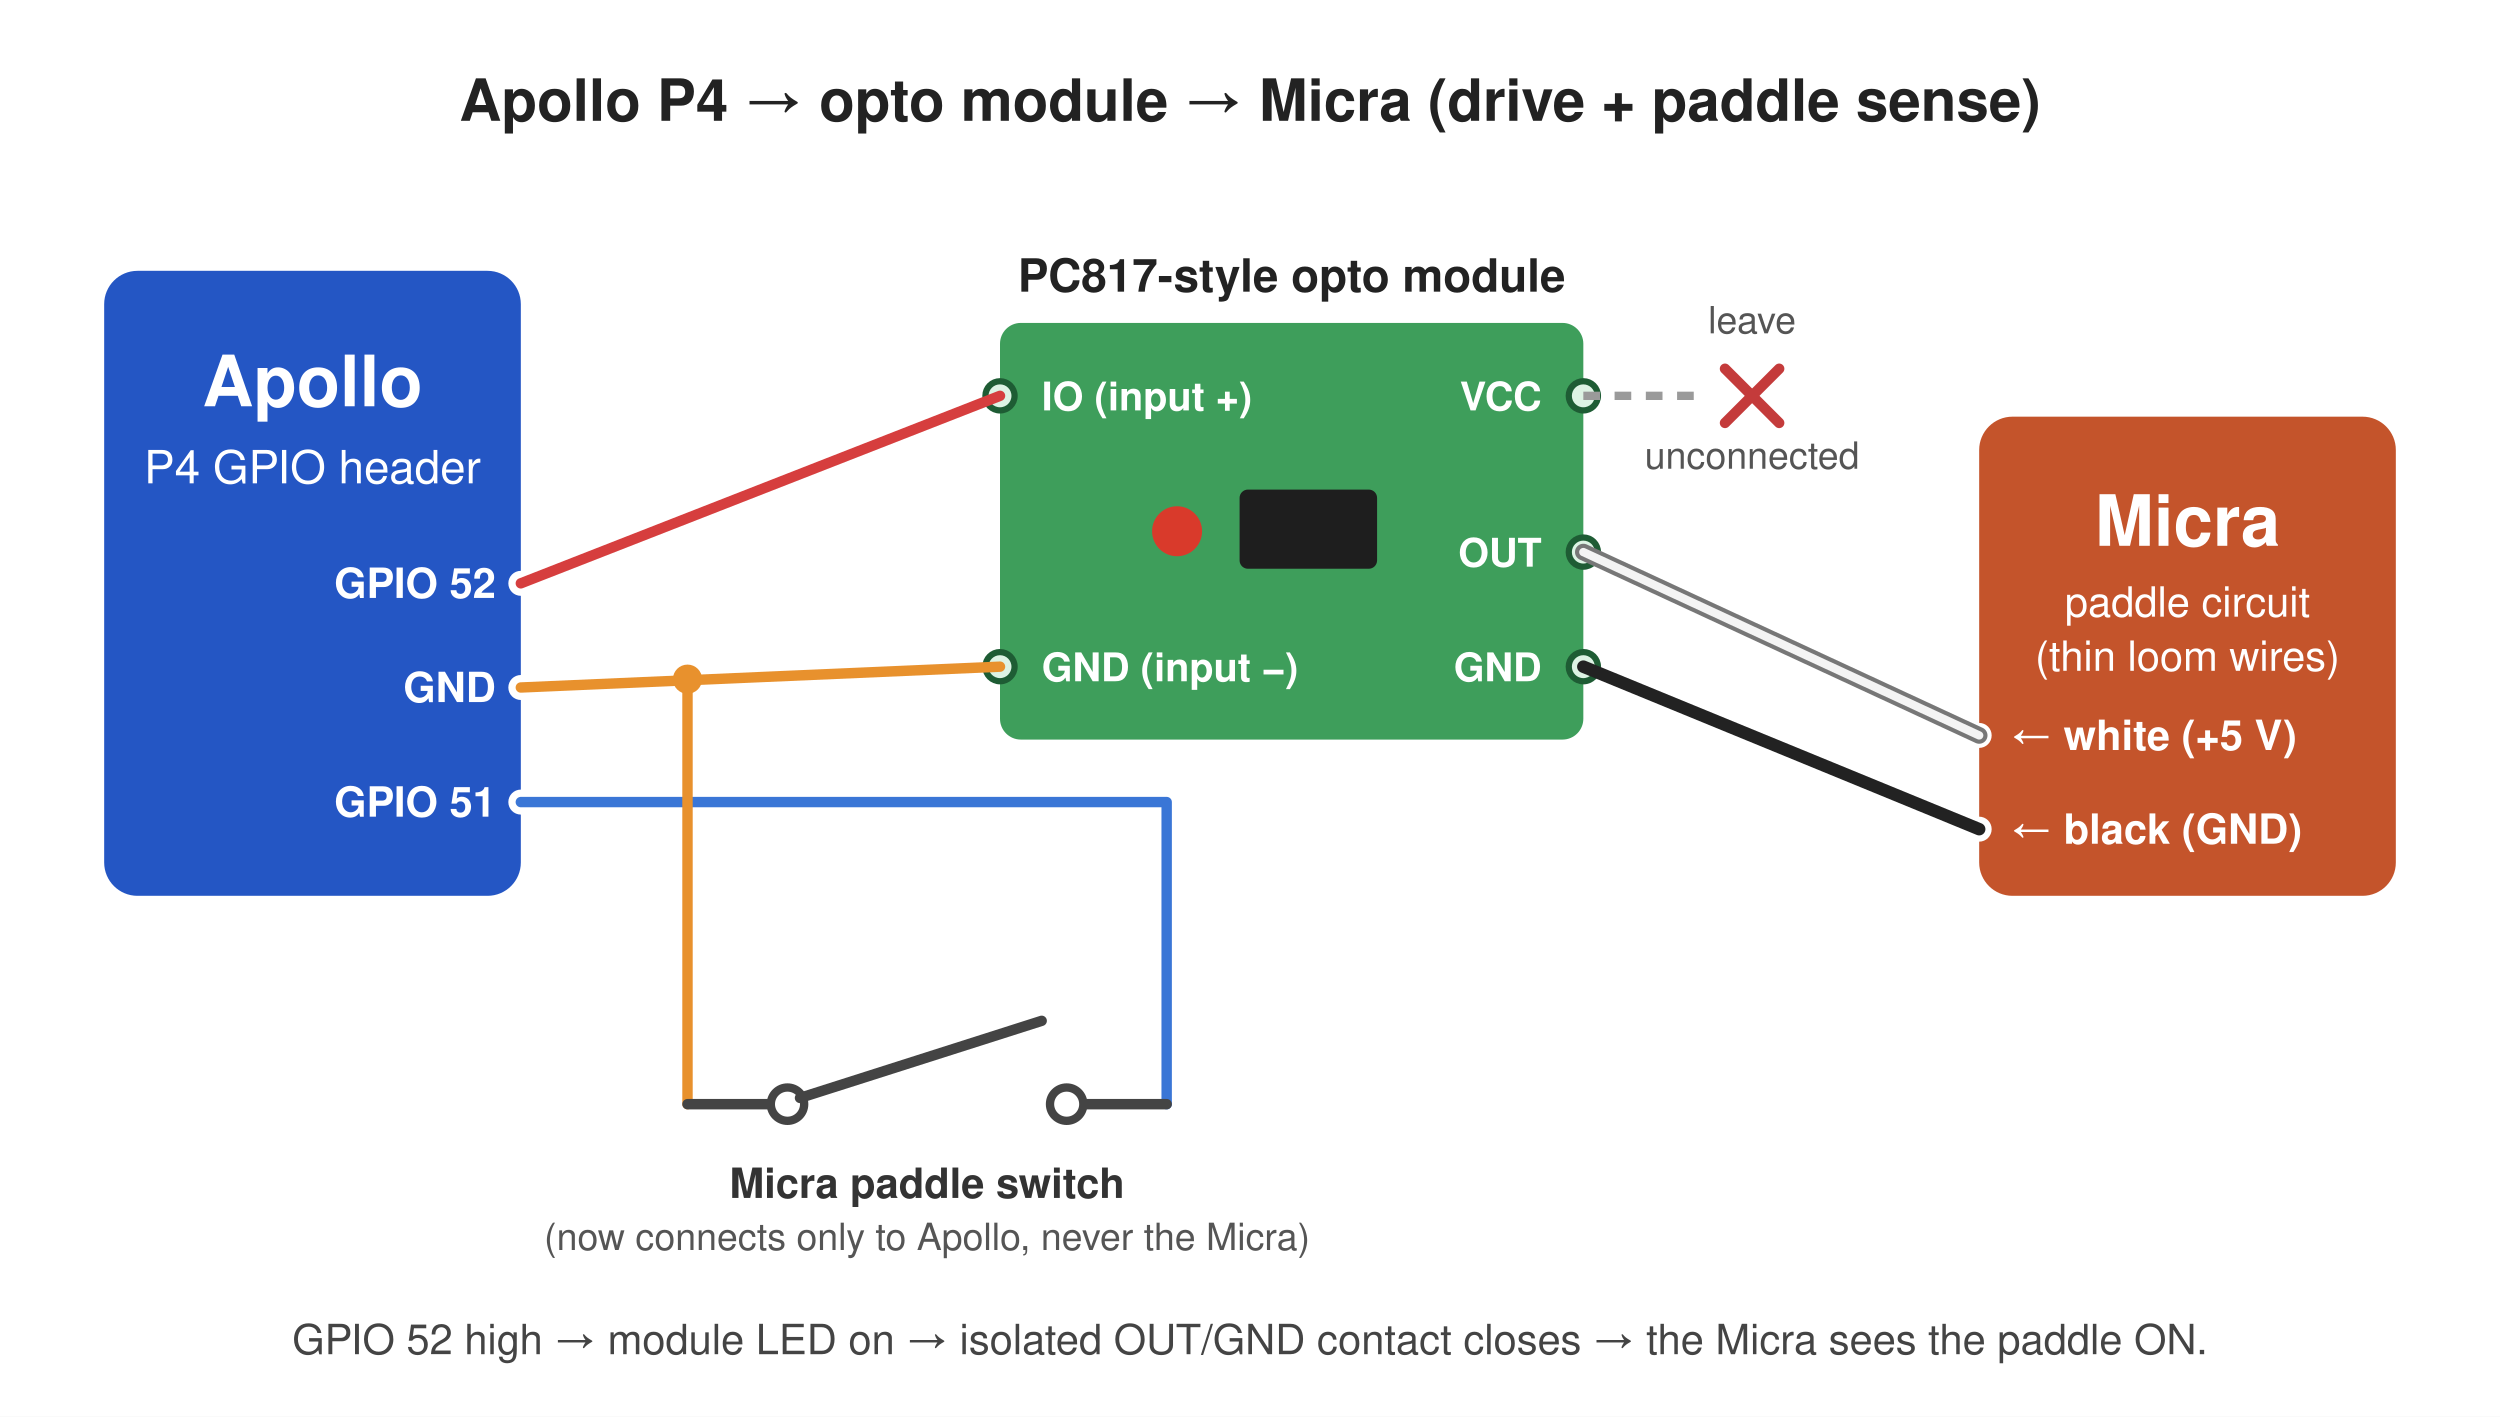
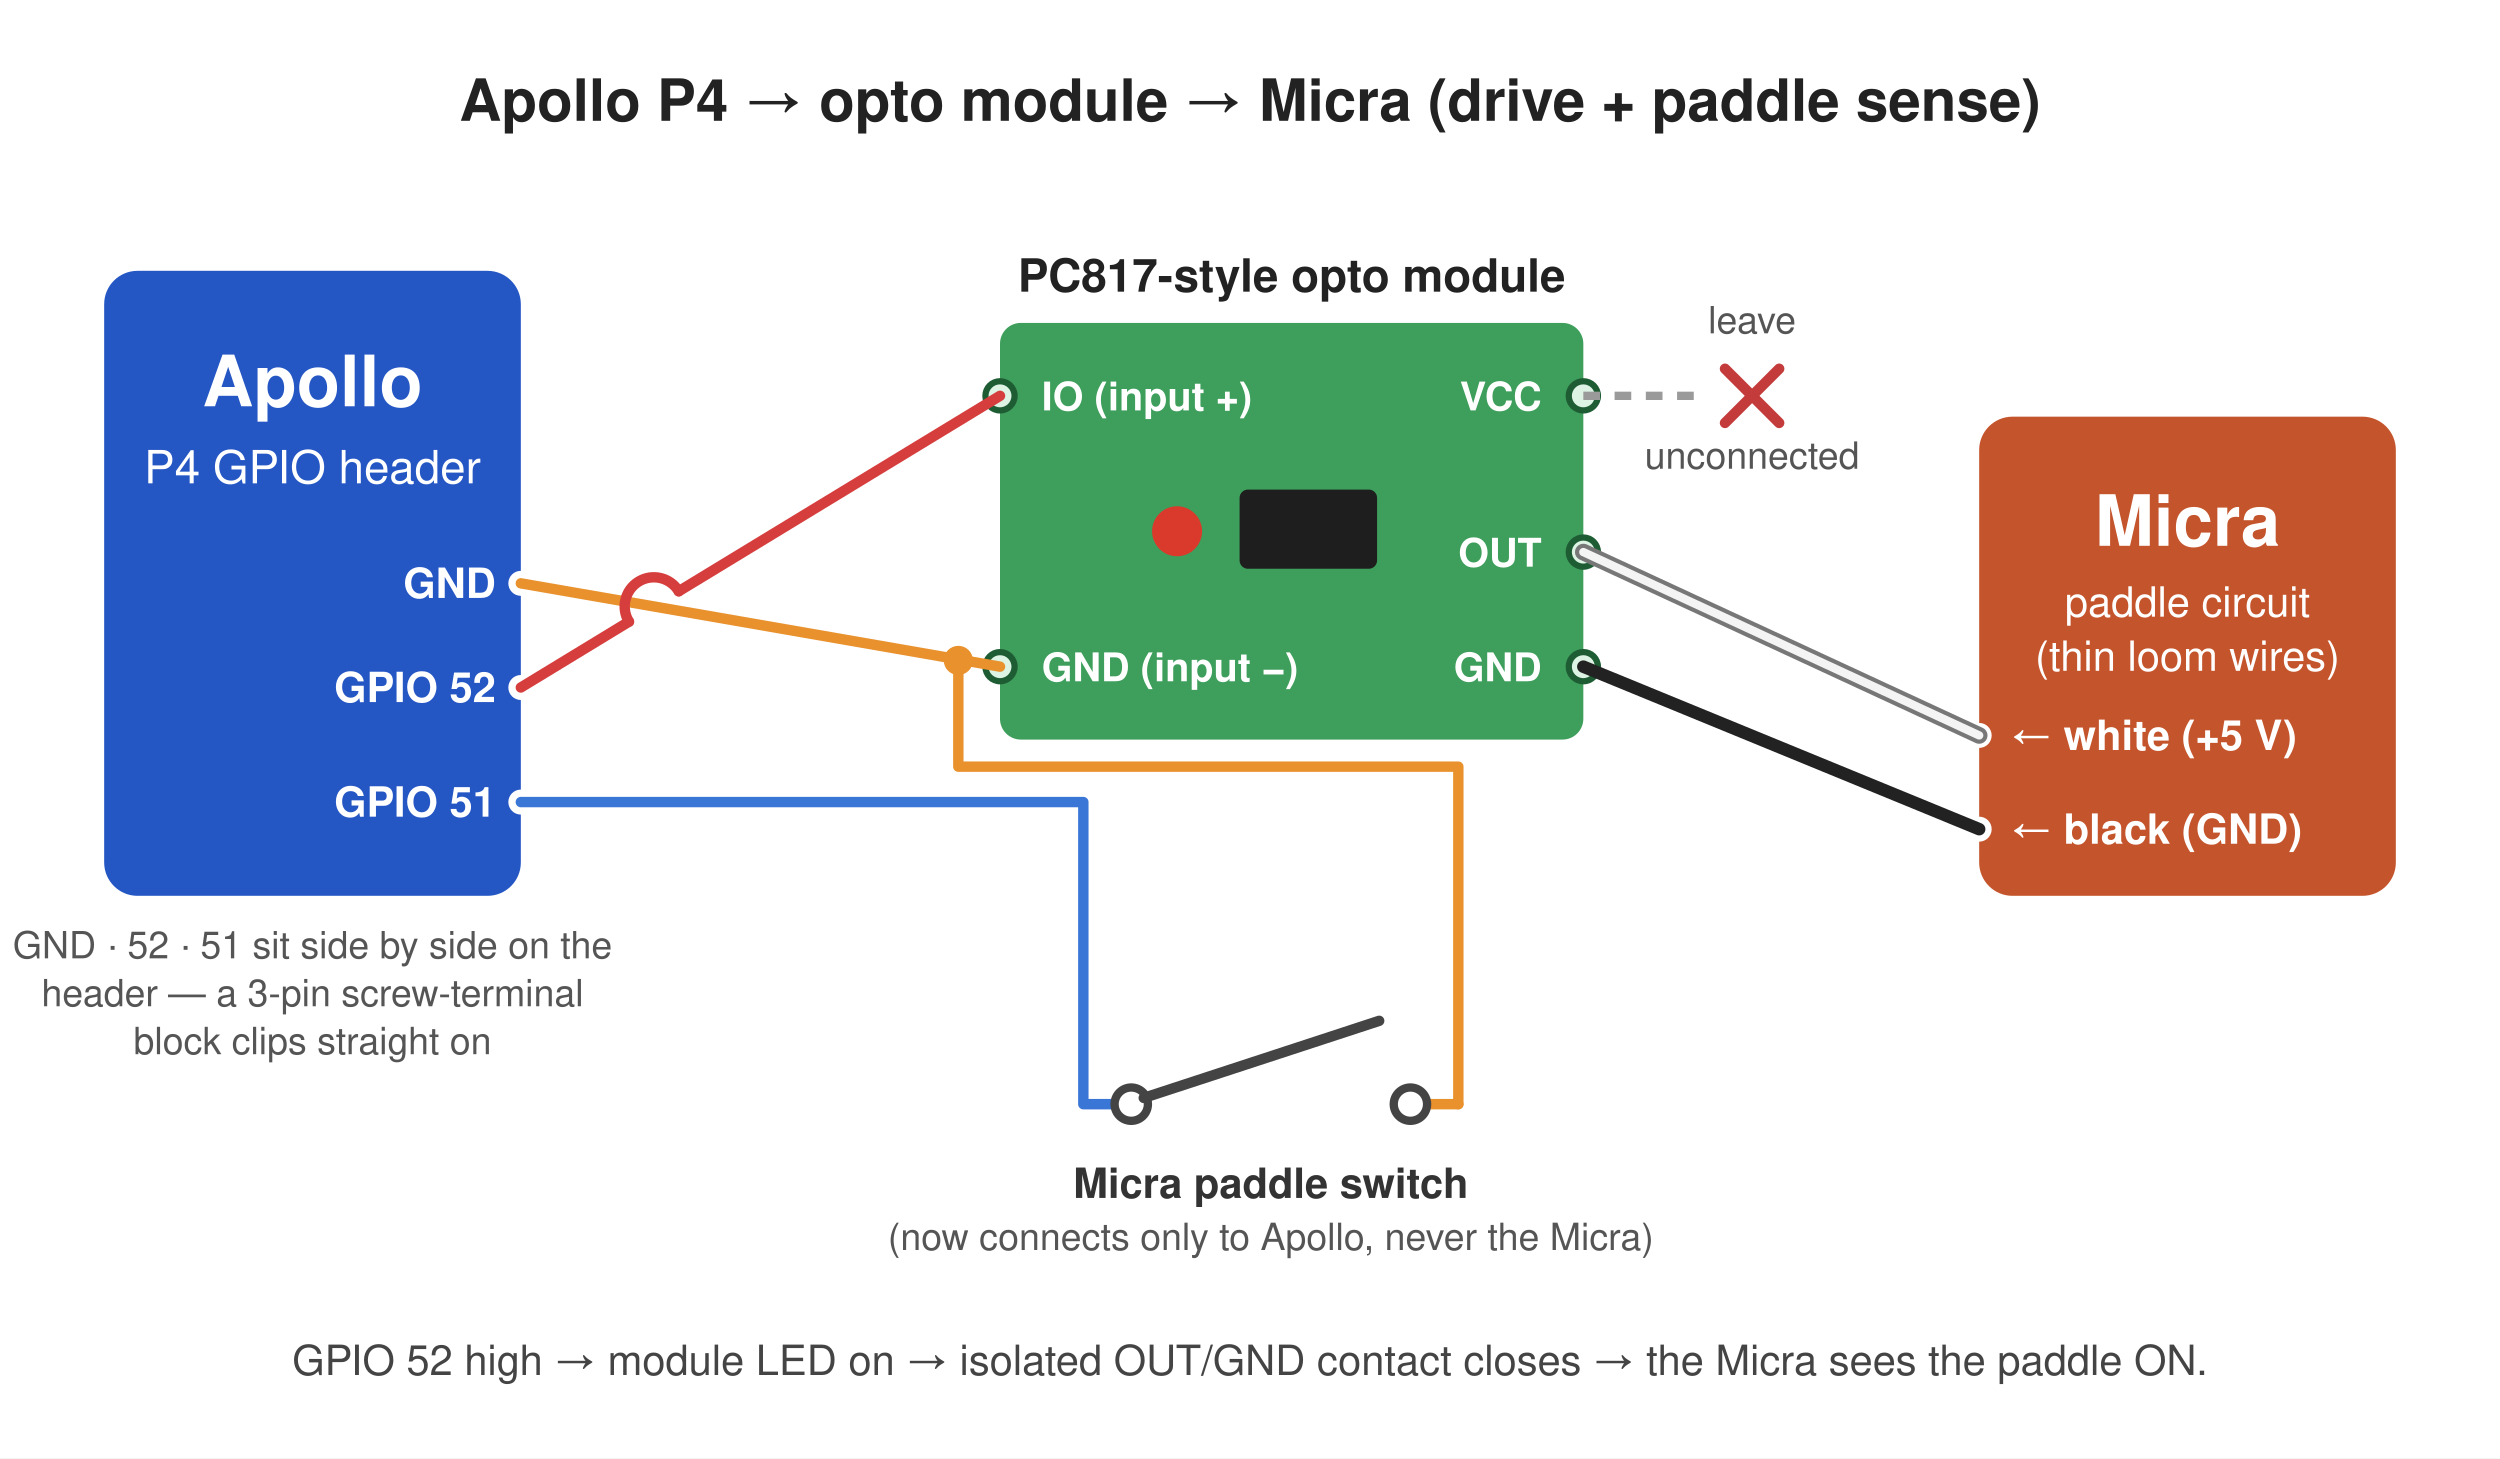
- <svg xmlns="http://www.w3.org/2000/svg" width="1200" height="680" viewBox="0 0 1200 680" font-family="Helvetica, Arial, sans-serif">
-   <rect x="0" y="0" width="1200" height="680" fill="#ffffff" />
+ <svg xmlns="http://www.w3.org/2000/svg" width="1200" height="700" viewBox="0 0 1200 700" font-family="Helvetica, Arial, sans-serif">
+   <rect x="0" y="0" width="1200" height="700" fill="#ffffff" />
  <text x="600" y="58" text-anchor="middle" font-size="28" font-weight="bold" fill="#222222">Apollo P4 → opto module → Micra (drive + paddle sense)</text>
  <rect x="50" y="130" width="200" height="300" rx="16" fill="#2456C4" />
  <text x="150" y="195" text-anchor="middle" font-size="34" font-weight="bold" fill="#ffffff">Apollo</text>
  <text x="150" y="232" text-anchor="middle" font-size="22" fill="#ffffff">P4 GPIO header</text>
-   <text x="238" y="287" text-anchor="end" font-size="20" font-weight="bold" fill="#ffffff">GPIO 52</text>
-   <text x="238" y="337" text-anchor="end" font-size="20" font-weight="bold" fill="#ffffff">GND</text>
+   <text x="238" y="287" text-anchor="end" font-size="20" font-weight="bold" fill="#ffffff">GND</text>
+   <text x="238" y="337" text-anchor="end" font-size="20" font-weight="bold" fill="#ffffff">GPIO 52</text>
  <text x="238" y="392" text-anchor="end" font-size="20" font-weight="bold" fill="#ffffff">GPIO 51</text>
  <circle cx="250" cy="280" r="6" fill="#ffffff" />
  <circle cx="250" cy="330" r="6" fill="#ffffff" />
  <circle cx="250" cy="385" r="6" fill="#ffffff" />
+   <text x="150" y="460" text-anchor="middle" font-size="18" fill="#555555">GND · 52 · 51 sit side by side on the</text>
+   <text x="150" y="483" text-anchor="middle" font-size="18" fill="#555555">header — a 3-pin screw-terminal</text>
+   <text x="150" y="506" text-anchor="middle" font-size="18" fill="#555555">block clips straight on</text>
  <text x="620" y="140" text-anchor="middle" font-size="22" font-weight="bold" fill="#222222">PC817-style opto module</text>
  <rect x="480" y="155" width="280" height="200" rx="10" fill="#3E9E5B" />
  <circle cx="565" cy="255" r="12" fill="#D93A2B" />
  <rect x="595" y="235" width="66" height="38" rx="4" fill="#1E1E1E" />
  <circle cx="480" cy="190" r="7" fill="#DDF3E4" stroke="#1E5C34" stroke-width="3" />
  <circle cx="480" cy="320" r="7" fill="#DDF3E4" stroke="#1E5C34" stroke-width="3" />
  <text x="500" y="197" font-size="19" font-weight="bold" fill="#ffffff">IO (input +)</text>
  <text x="500" y="327" font-size="19" font-weight="bold" fill="#ffffff">GND (input −)</text>
  <circle cx="760" cy="190" r="7" fill="#DDF3E4" stroke="#1E5C34" stroke-width="3" />
  <circle cx="760" cy="265" r="7" fill="#DDF3E4" stroke="#1E5C34" stroke-width="3" />
  <circle cx="760" cy="320" r="7" fill="#DDF3E4" stroke="#1E5C34" stroke-width="3" />
  <text x="740" y="197" text-anchor="end" font-size="19" font-weight="bold" fill="#ffffff">VCC</text>
  <text x="740" y="272" text-anchor="end" font-size="19" font-weight="bold" fill="#ffffff">OUT</text>
  <text x="740" y="327" text-anchor="end" font-size="19" font-weight="bold" fill="#ffffff">GND</text>
  <line x1="760" y1="190" x2="815" y2="190" stroke="#9A9A9A" stroke-width="4" stroke-dasharray="8,7" />
  <line x1="828" y1="177" x2="854" y2="203" stroke="#C43B3B" stroke-width="5" stroke-linecap="round" />
  <line x1="854" y1="177" x2="828" y2="203" stroke="#C43B3B" stroke-width="5" stroke-linecap="round" />
  <text x="841" y="160" text-anchor="middle" font-size="18" fill="#555555">leave</text>
  <text x="841" y="225" text-anchor="middle" font-size="18" fill="#555555">unconnected</text>
  <rect x="950" y="200" width="200" height="230" rx="16" fill="#C4542B" />
  <text x="1050" y="262" text-anchor="middle" font-size="34" font-weight="bold" fill="#ffffff">Micra</text>
  <text x="1050" y="296" text-anchor="middle" font-size="20" fill="#ffffff">paddle circuit</text>
  <text x="1050" y="322" text-anchor="middle" font-size="20" fill="#ffffff">(thin loom wires)</text>
  <text x="965" y="360" font-size="20" font-weight="bold" fill="#ffffff">← white (+5 V)</text>
  <text x="965" y="405" font-size="20" font-weight="bold" fill="#ffffff">← black (GND)</text>
  <circle cx="950" cy="353" r="6" fill="#ffffff" />
  <circle cx="950" cy="398" r="6" fill="#ffffff" />
-   <line x1="250" y1="280" x2="480" y2="190" stroke="#D63E3E" stroke-width="5" stroke-linecap="round" />
-   <line x1="250" y1="330" x2="480" y2="320" stroke="#E8912D" stroke-width="5" stroke-linecap="round" />
-   <circle cx="330" cy="326" r="7" fill="#E8912D" />
+   <line x1="250" y1="280" x2="480" y2="320" stroke="#E8912D" stroke-width="5" stroke-linecap="round" />
+   <circle cx="460" cy="317" r="7" fill="#E8912D" />
+   <polyline points="460,317 460,368 700,368 700,530" fill="none" stroke="#E8912D" stroke-width="5" stroke-linecap="round" stroke-linejoin="round" />
+   <line x1="250" y1="330" x2="301.9" y2="298.4" stroke="#D63E3E" stroke-width="5" stroke-linecap="round" />
+   <path d="M 301.9 298.4 A 14 14 0 0 1 325.8 283.8" fill="none" stroke="#D63E3E" stroke-width="5" stroke-linecap="round" />
+   <line x1="325.8" y1="283.8" x2="480" y2="190" stroke="#D63E3E" stroke-width="5" stroke-linecap="round" />
  <line x1="760" y1="265" x2="950" y2="353" stroke="#777777" stroke-width="8" stroke-linecap="round" />
  <line x1="760" y1="265" x2="950" y2="353" stroke="#F4F4F4" stroke-width="4" stroke-linecap="round" />
  <line x1="760" y1="320" x2="950" y2="398" stroke="#222222" stroke-width="6" stroke-linecap="round" />
-   <polyline points="250,385 560,385 560,530" fill="none" stroke="#3A76D6" stroke-width="5" stroke-linecap="round" stroke-linejoin="round" />
-   <polyline points="330,326 330,530" fill="none" stroke="#E8912D" stroke-width="5" stroke-linecap="round" stroke-linejoin="round" />
-   <line x1="330" y1="530" x2="370" y2="530" stroke="#444444" stroke-width="5" stroke-linecap="round" />
-   <line x1="520" y1="530" x2="560" y2="530" stroke="#444444" stroke-width="5" stroke-linecap="round" />
-   <circle cx="378" cy="530" r="8" fill="#ffffff" stroke="#444444" stroke-width="4" />
-   <circle cx="512" cy="530" r="8" fill="#ffffff" stroke="#444444" stroke-width="4" />
-   <line x1="384" y1="527" x2="500" y2="490" stroke="#444444" stroke-width="5" stroke-linecap="round" />
-   <text x="445" y="575" text-anchor="middle" font-size="20" font-weight="bold" fill="#333333">Micra paddle switch</text>
-   <text x="445" y="600" text-anchor="middle" font-size="18" fill="#555555">(now connects only to Apollo, never the Micra)</text>
-   <text x="600" y="650" text-anchor="middle" font-size="20" fill="#444444">GPIO 52 high → module LED on → isolated OUT/GND contact closes → the Micra sees the paddle ON.</text>
+   <polyline points="250,385 520,385 520,530 535,530" fill="none" stroke="#3A76D6" stroke-width="5" stroke-linecap="round" stroke-linejoin="round" />
+   <line x1="700" y1="530" x2="685" y2="530" stroke="#E8912D" stroke-width="5" stroke-linecap="round" />
+   <circle cx="543" cy="530" r="8" fill="#ffffff" stroke="#444444" stroke-width="4" />
+   <circle cx="677" cy="530" r="8" fill="#ffffff" stroke="#444444" stroke-width="4" />
+   <line x1="549" y1="527" x2="662" y2="490" stroke="#444444" stroke-width="5" stroke-linecap="round" />
+   <text x="610" y="575" text-anchor="middle" font-size="20" font-weight="bold" fill="#333333">Micra paddle switch</text>
+   <text x="610" y="600" text-anchor="middle" font-size="18" fill="#555555">(now connects only to Apollo, never the Micra)</text>
+   <text x="600" y="660" text-anchor="middle" font-size="20" fill="#444444">GPIO 52 high → module LED on → isolated OUT/GND contact closes → the Micra sees the paddle ON.</text>
</svg>
